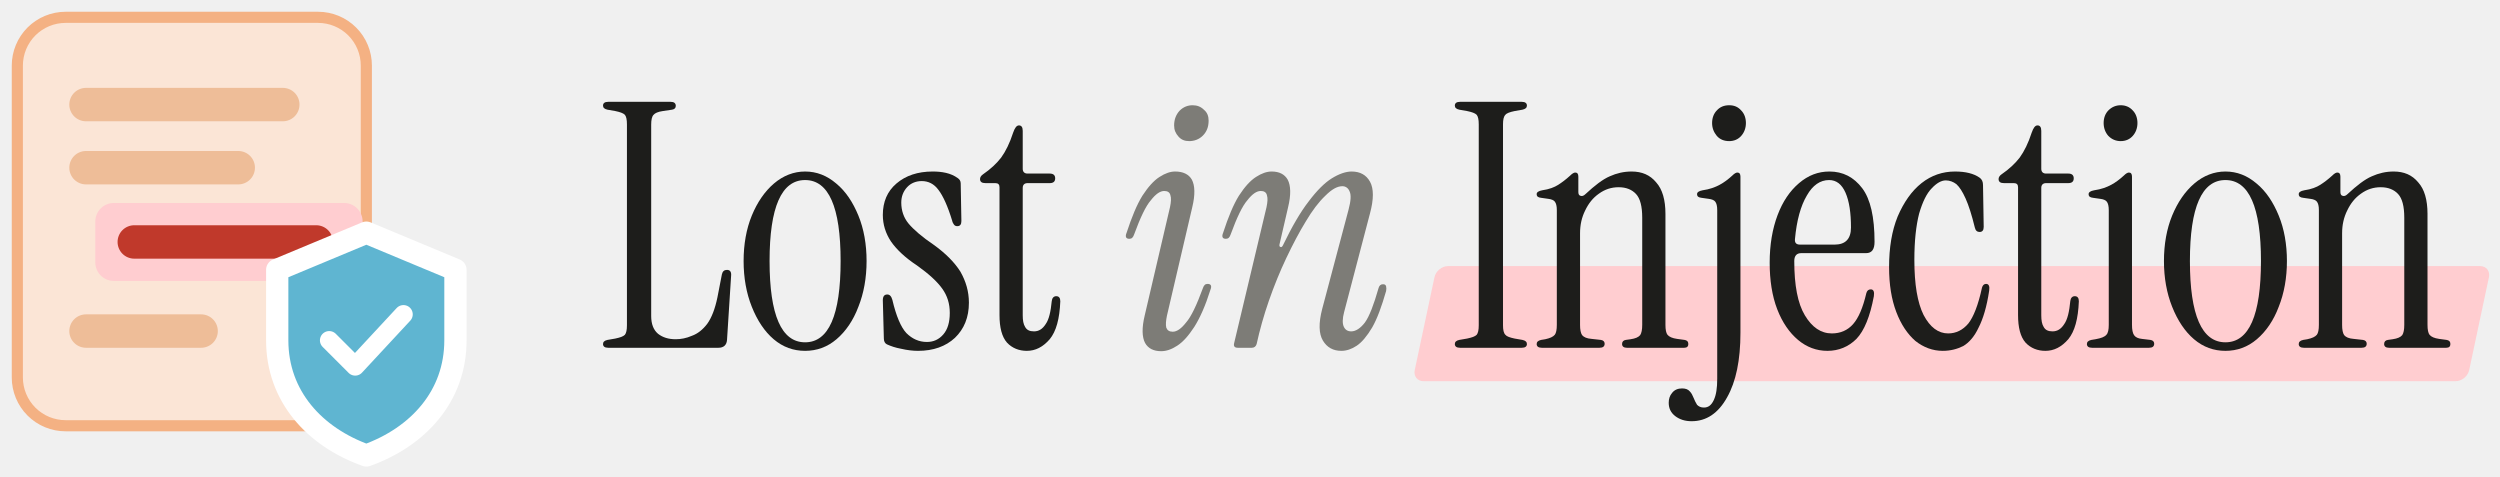
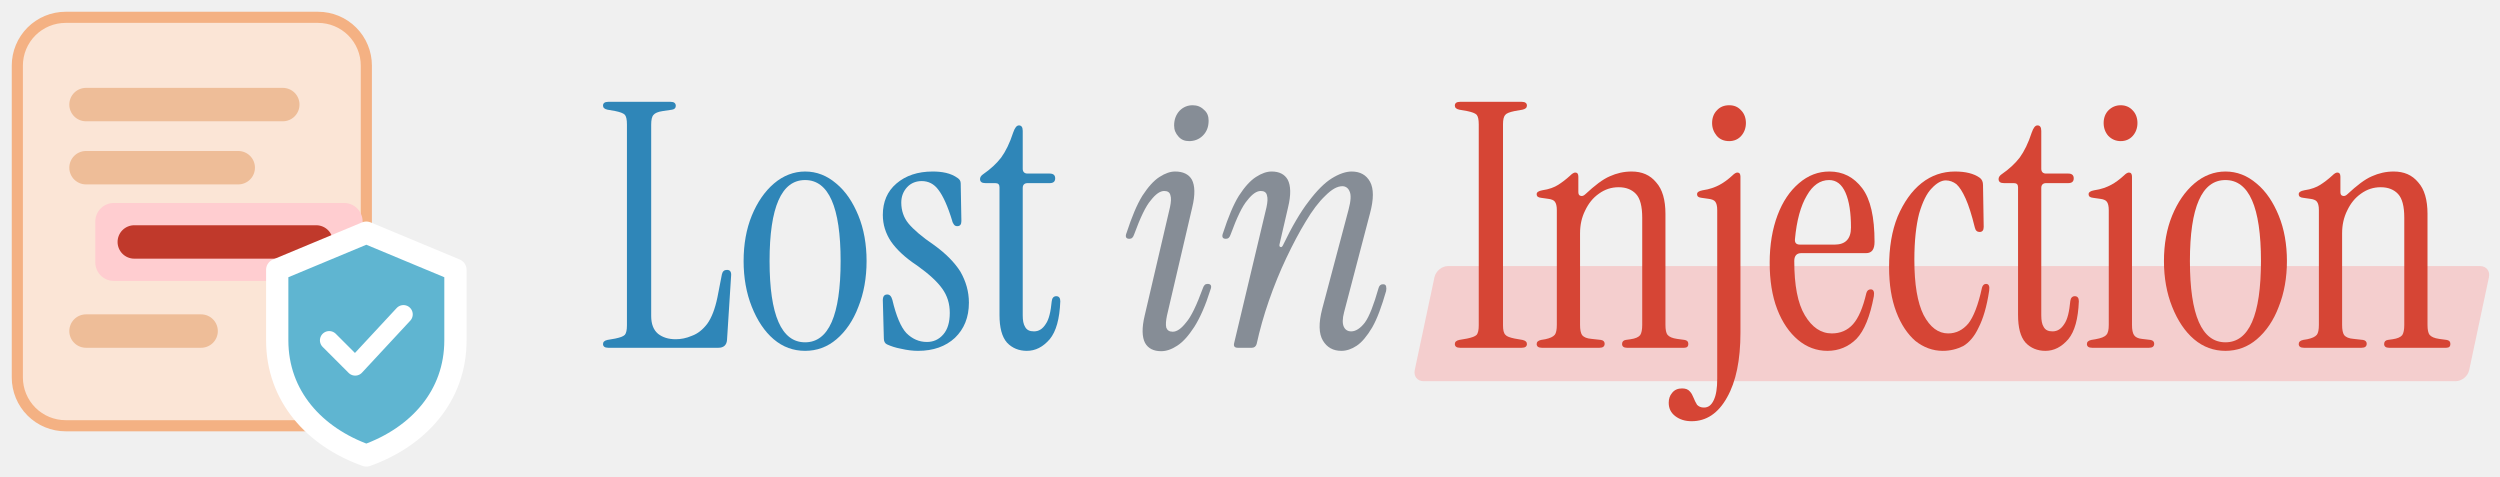
<svg xmlns="http://www.w3.org/2000/svg" xmlns:xlink="http://www.w3.org/1999/xlink" version="1.1" width="505" height="96.25" viewBox="0 0 505 96.25">
  <defs>
    <clipPath id="clip_1">
      <path transform="matrix(1,0,0,-1,-31,267.5)" d="M31 171.25H536V267.5H31Z" clip-rule="evenodd" />
    </clipPath>
    <clipPath id="clip_2">
      <path transform="matrix(.24,0,0,.24,-31,-32.5)" d="M0 0H3750V1250H0Z" clip-rule="evenodd" />
    </clipPath>
    <clipPath id="clip_3">
      <path transform="matrix(.24,0,0,.24,-31,-32.5)" d="M125 125H537.5V537.5H125Z" clip-rule="evenodd" />
    </clipPath>
    <clipPath id="clip_4">
      <path transform="matrix(.24,0,0,.24,-31,-32.5)" d="M0 0H3750V1250H0Z" clip-rule="evenodd" />
    </clipPath>
    <path id="font_5_30" d="M.034 0C.024 0 .019 .004 .019 .011 .019 .017 .023 .021 .032 .023L.055 .027C.069 .03 .078 .033 .083 .038 .087 .043 .089 .052 .089 .066V.654C.089 .668 .087 .677 .083 .682 .078 .687 .069 .69 .055 .693L.032 .697C.023 .699 .019 .703 .019 .709 .019 .716 .024 .72 .034 .72H.217C.227 .72 .232 .716 .232 .708 .232 .702 .228 .698 .221 .697L.194 .693C.18 .691 .171 .687 .167 .682 .162 .677 .16 .667 .16 .653V.093C.16 .069 .167 .052 .18 .041 .194 .03 .211 .025 .232 .025 .247 .025 .263 .028 .279 .035 .296 .041 .311 .053 .324 .07 .337 .088 .347 .114 .354 .148L.367 .215C.369 .224 .374 .228 .382 .228 .391 .228 .395 .222 .394 .211L.382 .023C.381 .008 .372 0 .357 0H.034Z" />
    <path id="font_5_94" d="M.203-.009C.169-.009 .138 .002 .111 .025 .084 .048 .063 .08 .047 .12 .031 .16 .023 .205 .023 .254 .023 .303 .031 .348 .047 .387 .063 .426 .085 .458 .112 .481 .139 .504 .17 .516 .203 .516 .237 .516 .267 .504 .294 .481 .322 .458 .343 .426 .359 .387 .375 .348 .383 .303 .383 .254 .383 .205 .375 .16 .359 .12 .344 .08 .322 .048 .295 .025 .268 .002 .237-.009 .203-.009M.203 .016C.272 .016 .307 .095 .307 .254 .307 .412 .272 .491 .203 .491 .134 .491 .099 .412 .099 .254 .099 .095 .134 .016 .203 .016Z" />
    <path id="font_5_106" d="M.131-.009C.116-.009 .099-.007 .082-.003 .065 0 .051 .005 .04 .01 .034 .013 .031 .019 .031 .027L.028 .139C.028 .15 .032 .156 .041 .156 .048 .156 .053 .151 .056 .14 .067 .093 .081 .06 .097 .043 .114 .026 .134 .017 .157 .017 .176 .017 .192 .024 .205 .039 .218 .054 .224 .075 .224 .102 .224 .129 .217 .152 .202 .173 .187 .194 .163 .216 .128 .241 .093 .264 .068 .288 .052 .311 .036 .335 .028 .361 .028 .389 .028 .427 .041 .458 .068 .481 .095 .504 .13 .516 .174 .516 .187 .516 .2 .515 .213 .512 .226 .509 .237 .504 .247 .497 .253 .493 .256 .488 .256 .481L.258 .371C.258 .361 .254 .356 .246 .356 .241 .356 .238 .358 .236 .361 .234 .364 .232 .367 .231 .372 .218 .415 .204 .445 .191 .462 .178 .48 .161 .488 .142 .488 .125 .488 .11 .482 .099 .47 .088 .458 .082 .443 .082 .425 .082 .402 .089 .381 .103 .364 .117 .347 .142 .325 .179 .3 .212 .276 .238 .25 .255 .223 .271 .195 .28 .165 .28 .132 .28 .089 .266 .055 .239 .029 .212 .004 .176-.009 .131-.009Z" />
    <path id="font_5_108" d="M.147-.009C.124-.009 .104-.001 .089 .015 .074 .032 .067 .059 .067 .096V.47C.067 .478 .063 .482 .055 .482H.026C.015 .482 .01 .486 .01 .494 .01 .499 .013 .504 .019 .508 .041 .523 .059 .54 .072 .557 .085 .575 .097 .599 .107 .63 .112 .644 .117 .651 .124 .651 .131 .651 .135 .646 .135 .635V.524C.135 .515 .14 .51 .149 .51H.214C.225 .51 .23 .505 .23 .496 .23 .487 .225 .482 .214 .482H.149C.14 .482 .135 .477 .135 .468V.095C.135 .08 .137 .069 .142 .061 .147 .052 .155 .048 .168 .048 .182 .048 .193 .055 .202 .069 .212 .083 .217 .106 .22 .137 .221 .146 .226 .151 .233 .151 .241 .151 .245 .146 .245 .136 .243 .085 .233 .048 .214 .025 .194 .002 .172-.009 .147-.009Z" />
    <path id="font_5_137" d="" />
    <path id="font_6_80" d="M.204 .605C.191 .605 .181 .609 .173 .618 .164 .628 .16 .638 .16 .651 .16 .669 .166 .683 .176 .694 .187 .705 .2 .71 .214 .71 .227 .71 .238 .706 .247 .697 .257 .689 .261 .678 .261 .665 .261 .646 .255 .632 .244 .621 .233 .61 .219 .605 .204 .605M.122-.01C.1-.01 .084-.002 .075 .014 .066 .031 .065 .058 .074 .095L.148 .412C.151 .427 .152 .438 .149 .447 .147 .455 .141 .459 .131 .459 .119 .459 .106 .45 .092 .432 .077 .415 .061 .381 .043 .332 .04 .323 .036 .319 .029 .319 .019 .319 .016 .325 .021 .337 .036 .383 .051 .419 .067 .445 .084 .471 .1 .489 .117 .5 .134 .511 .149 .516 .163 .516 .186 .516 .203 .508 .212 .492 .221 .475 .222 .448 .213 .411L.139 .094C.136 .079 .135 .068 .137 .059 .14 .051 .146 .047 .156 .047 .168 .047 .181 .056 .195 .074 .21 .091 .226 .125 .244 .174 .247 .183 .251 .187 .258 .187 .268 .187 .271 .181 .266 .169 .252 .124 .236 .088 .219 .061 .202 .035 .186 .017 .169 .006 .152-.005 .137-.01 .122-.01Z" />
    <path id="font_6_92" d="M.053 .013 .148 .412C.151 .427 .152 .438 .149 .447 .147 .455 .141 .459 .131 .459 .119 .459 .106 .45 .092 .432 .077 .415 .061 .381 .043 .332 .04 .323 .036 .319 .029 .319 .019 .319 .016 .325 .021 .337 .036 .383 .051 .419 .067 .445 .084 .471 .1 .489 .117 .5 .134 .511 .149 .516 .163 .516 .185 .516 .201 .508 .21 .492 .219 .475 .22 .448 .211 .411L.186 .303C.185 .298 .186 .296 .189 .295 .192 .294 .194 .296 .196 .3 .222 .354 .247 .397 .271 .428 .295 .46 .318 .483 .339 .496 .36 .509 .38 .516 .397 .516 .422 .516 .44 .506 .451 .486 .462 .466 .462 .435 .451 .394L.375 .104C.37 .085 .37 .071 .374 .062 .378 .053 .385 .048 .396 .048 .409 .048 .423 .057 .436 .074 .449 .092 .462 .126 .476 .175 .478 .182 .482 .186 .489 .186 .494 .186 .497 .184 .498 .18 .499 .176 .499 .171 .498 .166 .485 .121 .472 .085 .457 .059 .442 .034 .427 .016 .412 .006 .397-.004 .382-.009 .367-.009 .343-.009 .325 .001 .313 .021 .301 .041 .3 .072 .311 .114L.388 .404C.395 .43 .396 .448 .391 .458 .387 .468 .379 .473 .37 .473 .355 .473 .339 .464 .32 .445 .301 .427 .282 .402 .263 .37 .244 .339 .225 .303 .206 .263 .187 .223 .17 .181 .155 .138 .14 .095 .128 .052 .119 .011 .117 .004 .112 0 .105 0H.064C.055 0 .051 .004 .053 .013Z" />
-     <path id="font_5_23" d="M.034 0C.024 0 .019 .004 .019 .011 .019 .017 .023 .021 .032 .023L.055 .027C.069 .03 .078 .033 .083 .038 .087 .043 .089 .052 .089 .066V.654C.089 .668 .087 .677 .083 .682 .078 .687 .069 .69 .055 .693L.032 .697C.023 .699 .019 .703 .019 .709 .019 .716 .024 .72 .034 .72H.215C.225 .72 .23 .716 .23 .709 .23 .703 .226 .699 .217 .697L.194 .693C.18 .69 .171 .687 .167 .682 .162 .677 .16 .668 .16 .654V.066C.16 .052 .162 .043 .167 .038 .171 .033 .18 .03 .194 .027L.217 .023C.226 .021 .23 .017 .23 .011 .23 .004 .225 0 .215 0H.034Z" />
-     <path id="font_5_92" d="M.03 0C.02 0 .015 .004 .015 .011 .015 .017 .019 .021 .028 .023L.04 .025C.054 .028 .063 .032 .068 .038 .072 .043 .074 .053 .074 .067V.403C.074 .415 .072 .423 .068 .428 .065 .432 .058 .435 .049 .436L.028 .439C.019 .44 .015 .443 .015 .45 .015 .455 .02 .459 .031 .461 .052 .464 .067 .47 .078 .477 .089 .484 .101 .493 .113 .504 .119 .51 .124 .513 .128 .513 .134 .513 .137 .509 .137 .501V.456C.137 .45 .139 .446 .143 .445 .148 .443 .153 .445 .158 .45 .185 .475 .208 .493 .229 .502 .249 .511 .27 .516 .293 .516 .323 .516 .347 .506 .365 .484 .383 .464 .392 .433 .392 .392V.067C.392 .053 .394 .043 .398 .038 .403 .032 .412 .028 .426 .026L.448 .023C.455 .022 .459 .018 .459 .011 .459 .004 .455 0 .447 0H.279C.27 0 .265 .004 .265 .011 .265 .018 .269 .022 .276 .023L.29 .025C.304 .027 .313 .031 .318 .037 .322 .043 .324 .053 .324 .067V.381C.324 .414 .318 .437 .306 .45 .294 .463 .277 .47 .255 .47 .234 .47 .215 .464 .197 .451 .18 .439 .167 .423 .157 .402 .147 .382 .142 .36 .142 .335V.067C.142 .053 .144 .043 .148 .037 .153 .031 .162 .027 .176 .026L.203 .023C.21 .022 .214 .018 .214 .012 .214 .004 .209 0 .199 0H.03Z" />
-     <path id="font_5_87" d="M.114 .605C.099 .605 .087 .61 .078 .62 .069 .631 .064 .643 .064 .658 .064 .673 .069 .686 .078 .695 .087 .705 .099 .71 .114 .71 .129 .71 .14 .705 .149 .695 .158 .686 .163 .673 .163 .658 .163 .643 .158 .63 .149 .62 .14 .61 .128 .605 .114 .605M.004-.215C-.015-.215-.031-.21-.044-.2-.057-.19-.063-.177-.063-.161-.063-.15-.06-.14-.053-.132-.046-.123-.036-.119-.024-.119-.013-.119-.006-.122-.001-.128 .004-.133 .007-.14 .01-.147 .013-.154 .016-.161 .02-.167 .025-.172 .031-.175 .04-.175 .053-.175 .062-.168 .069-.153 .076-.138 .079-.118 .079-.091V.403C.079 .415 .077 .423 .073 .428 .07 .432 .063 .435 .054 .436L.033 .439C.024 .44 .02 .443 .02 .45 .02 .455 .025 .459 .036 .461 .057 .464 .073 .47 .086 .477 .099 .484 .111 .493 .123 .504 .129 .51 .134 .513 .138 .513 .144 .513 .147 .509 .147 .501V.044C.147-.036 .134-.099 .108-.145 .082-.192 .047-.215 .004-.215Z" />
-     <path id="font_5_72" d="M.192-.009C.16-.009 .131 .002 .106 .023 .081 .044 .06 .074 .045 .113 .03 .152 .023 .198 .023 .249 .023 .302 .031 .348 .046 .388 .061 .428 .082 .459 .109 .482 .136 .505 .165 .516 .198 .516 .237 .516 .269 .5 .294 .467 .318 .435 .33 .383 .33 .31 .33 .288 .322 .277 .305 .277H.115C.102 .277 .095 .269 .095 .254 .095 .183 .105 .13 .126 .095 .147 .06 .173 .042 .205 .042 .23 .042 .251 .051 .267 .069 .283 .087 .296 .117 .306 .16 .308 .167 .312 .171 .319 .171 .327 .171 .33 .164 .328 .151 .317 .092 .3 .05 .277 .026 .254 .003 .225-.009 .192-.009M.112 .302H.213C.245 .302 .261 .319 .261 .352 .261 .395 .256 .429 .245 .454 .234 .479 .218 .491 .197 .491 .171 .491 .149 .476 .132 .446 .114 .416 .102 .373 .097 .318 .096 .307 .101 .302 .112 .302Z" />
-     <path id="font_5_68" d="M.18-.009C.151-.009 .124 .001 .1 .02 .077 .04 .058 .068 .044 .105 .03 .142 .023 .185 .023 .236 .023 .293 .031 .342 .048 .384 .066 .426 .089 .459 .118 .482 .147 .505 .18 .516 .216 .516 .247 .516 .271 .51 .288 .498 .295 .493 .298 .486 .298 .476L.3 .354C.3 .344 .296 .339 .288 .339 .281 .339 .276 .343 .274 .352 .265 .389 .256 .417 .247 .437 .238 .457 .229 .471 .22 .479 .211 .486 .2 .49 .189 .49 .176 .49 .162 .482 .148 .467 .133 .452 .121 .427 .111 .393 .102 .358 .097 .313 .097 .257 .097 .186 .106 .132 .124 .096 .143 .06 .167 .042 .196 .042 .219 .042 .239 .052 .255 .071 .27 .09 .284 .125 .295 .176 .297 .183 .301 .187 .307 .187 .315 .187 .318 .18 .316 .167 .309 .12 .298 .084 .285 .059 .273 .033 .257 .015 .24 .005 .222-.004 .202-.009 .18-.009Z" />
-     <path id="font_5_80" d="M.114 .605C.1 .605 .088 .61 .078 .62 .069 .63 .064 .643 .064 .658 .064 .673 .069 .686 .078 .695 .088 .705 .1 .71 .114 .71 .128 .71 .14 .705 .149 .695 .158 .686 .163 .673 .163 .658 .163 .643 .158 .63 .149 .62 .14 .61 .128 .605 .114 .605M.03 0C.02 0 .015 .004 .015 .011 .015 .017 .019 .021 .028 .023L.04 .025C.057 .028 .067 .032 .072 .038 .077 .043 .079 .053 .079 .067V.403C.079 .415 .077 .423 .073 .428 .07 .432 .063 .435 .054 .436L.033 .439C.024 .44 .02 .443 .02 .45 .02 .455 .025 .459 .036 .461 .057 .464 .073 .47 .086 .477 .099 .484 .111 .493 .123 .504 .129 .51 .134 .513 .138 .513 .144 .513 .147 .509 .147 .501V.067C.147 .053 .149 .043 .153 .037 .157 .031 .165 .027 .176 .026L.201 .023C.208 .022 .212 .018 .212 .012 .212 .004 .207 0 .197 0H.03Z" />
+     <path id="font_7_23" d="M.034 0C.024 0 .019 .004 .019 .011 .019 .017 .023 .021 .032 .023L.055 .027C.069 .03 .078 .033 .083 .038 .087 .043 .089 .052 .089 .066V.654C.089 .668 .087 .677 .083 .682 .078 .687 .069 .69 .055 .693L.032 .697C.023 .699 .019 .703 .019 .709 .019 .716 .024 .72 .034 .72H.215C.225 .72 .23 .716 .23 .709 .23 .703 .226 .699 .217 .697L.194 .693C.18 .69 .171 .687 .167 .682 .162 .677 .16 .668 .16 .654V.066C.16 .052 .162 .043 .167 .038 .171 .033 .18 .03 .194 .027L.217 .023C.226 .021 .23 .017 .23 .011 .23 .004 .225 0 .215 0H.034Z" />
+     <path id="font_7_92" d="M.03 0C.02 0 .015 .004 .015 .011 .015 .017 .019 .021 .028 .023L.04 .025C.054 .028 .063 .032 .068 .038 .072 .043 .074 .053 .074 .067V.403C.074 .415 .072 .423 .068 .428 .065 .432 .058 .435 .049 .436L.028 .439C.019 .44 .015 .443 .015 .45 .015 .455 .02 .459 .031 .461 .052 .464 .067 .47 .078 .477 .089 .484 .101 .493 .113 .504 .119 .51 .124 .513 .128 .513 .134 .513 .137 .509 .137 .501V.456C.137 .45 .139 .446 .143 .445 .148 .443 .153 .445 .158 .45 .185 .475 .208 .493 .229 .502 .249 .511 .27 .516 .293 .516 .323 .516 .347 .506 .365 .484 .383 .464 .392 .433 .392 .392V.067C.392 .053 .394 .043 .398 .038 .403 .032 .412 .028 .426 .026L.448 .023C.455 .022 .459 .018 .459 .011 .459 .004 .455 0 .447 0H.279C.27 0 .265 .004 .265 .011 .265 .018 .269 .022 .276 .023L.29 .025C.304 .027 .313 .031 .318 .037 .322 .043 .324 .053 .324 .067V.381C.324 .414 .318 .437 .306 .45 .294 .463 .277 .47 .255 .47 .234 .47 .215 .464 .197 .451 .18 .439 .167 .423 .157 .402 .147 .382 .142 .36 .142 .335V.067C.142 .053 .144 .043 .148 .037 .153 .031 .162 .027 .176 .026L.203 .023C.21 .022 .214 .018 .214 .012 .214 .004 .209 0 .199 0H.03Z" />
+     <path id="font_7_87" d="M.114 .605C.099 .605 .087 .61 .078 .62 .069 .631 .064 .643 .064 .658 .064 .673 .069 .686 .078 .695 .087 .705 .099 .71 .114 .71 .129 .71 .14 .705 .149 .695 .158 .686 .163 .673 .163 .658 .163 .643 .158 .63 .149 .62 .14 .61 .128 .605 .114 .605M.004-.215C-.015-.215-.031-.21-.044-.2-.057-.19-.063-.177-.063-.161-.063-.15-.06-.14-.053-.132-.046-.123-.036-.119-.024-.119-.013-.119-.006-.122-.001-.128 .004-.133 .007-.14 .01-.147 .013-.154 .016-.161 .02-.167 .025-.172 .031-.175 .04-.175 .053-.175 .062-.168 .069-.153 .076-.138 .079-.118 .079-.091V.403C.079 .415 .077 .423 .073 .428 .07 .432 .063 .435 .054 .436L.033 .439C.024 .44 .02 .443 .02 .45 .02 .455 .025 .459 .036 .461 .057 .464 .073 .47 .086 .477 .099 .484 .111 .493 .123 .504 .129 .51 .134 .513 .138 .513 .144 .513 .147 .509 .147 .501V.044C.147-.036 .134-.099 .108-.145 .082-.192 .047-.215 .004-.215Z" />
+     <path id="font_7_72" d="M.192-.009C.16-.009 .131 .002 .106 .023 .081 .044 .06 .074 .045 .113 .03 .152 .023 .198 .023 .249 .023 .302 .031 .348 .046 .388 .061 .428 .082 .459 .109 .482 .136 .505 .165 .516 .198 .516 .237 .516 .269 .5 .294 .467 .318 .435 .33 .383 .33 .31 .33 .288 .322 .277 .305 .277H.115C.102 .277 .095 .269 .095 .254 .095 .183 .105 .13 .126 .095 .147 .06 .173 .042 .205 .042 .23 .042 .251 .051 .267 .069 .283 .087 .296 .117 .306 .16 .308 .167 .312 .171 .319 .171 .327 .171 .33 .164 .328 .151 .317 .092 .3 .05 .277 .026 .254 .003 .225-.009 .192-.009M.112 .302H.213C.245 .302 .261 .319 .261 .352 .261 .395 .256 .429 .245 .454 .234 .479 .218 .491 .197 .491 .171 .491 .149 .476 .132 .446 .114 .416 .102 .373 .097 .318 .096 .307 .101 .302 .112 .302Z" />
+     <path id="font_7_68" d="M.18-.009C.151-.009 .124 .001 .1 .02 .077 .04 .058 .068 .044 .105 .03 .142 .023 .185 .023 .236 .023 .293 .031 .342 .048 .384 .066 .426 .089 .459 .118 .482 .147 .505 .18 .516 .216 .516 .247 .516 .271 .51 .288 .498 .295 .493 .298 .486 .298 .476L.3 .354C.3 .344 .296 .339 .288 .339 .281 .339 .276 .343 .274 .352 .265 .389 .256 .417 .247 .437 .238 .457 .229 .471 .22 .479 .211 .486 .2 .49 .189 .49 .176 .49 .162 .482 .148 .467 .133 .452 .121 .427 .111 .393 .102 .358 .097 .313 .097 .257 .097 .186 .106 .132 .124 .096 .143 .06 .167 .042 .196 .042 .219 .042 .239 .052 .255 .071 .27 .09 .284 .125 .295 .176 .297 .183 .301 .187 .307 .187 .315 .187 .318 .18 .316 .167 .309 .12 .298 .084 .285 .059 .273 .033 .257 .015 .24 .005 .222-.004 .202-.009 .18-.009Z" />
+     <path id="font_7_108" d="M.147-.009C.124-.009 .104-.001 .089 .015 .074 .032 .067 .059 .067 .096V.47C.067 .478 .063 .482 .055 .482H.026C.015 .482 .01 .486 .01 .494 .01 .499 .013 .504 .019 .508 .041 .523 .059 .54 .072 .557 .085 .575 .097 .599 .107 .63 .112 .644 .117 .651 .124 .651 .131 .651 .135 .646 .135 .635V.524C.135 .515 .14 .51 .149 .51H.214C.225 .51 .23 .505 .23 .496 .23 .487 .225 .482 .214 .482H.149C.14 .482 .135 .477 .135 .468V.095C.135 .08 .137 .069 .142 .061 .147 .052 .155 .048 .168 .048 .182 .048 .193 .055 .202 .069 .212 .083 .217 .106 .22 .137 .221 .146 .226 .151 .233 .151 .241 .151 .245 .146 .245 .136 .243 .085 .233 .048 .214 .025 .194 .002 .172-.009 .147-.009Z" />
+     <path id="font_7_80" d="M.114 .605C.1 .605 .088 .61 .078 .62 .069 .63 .064 .643 .064 .658 .064 .673 .069 .686 .078 .695 .088 .705 .1 .71 .114 .71 .128 .71 .14 .705 .149 .695 .158 .686 .163 .673 .163 .658 .163 .643 .158 .63 .149 .62 .14 .61 .128 .605 .114 .605M.03 0C.02 0 .015 .004 .015 .011 .015 .017 .019 .021 .028 .023L.04 .025C.057 .028 .067 .032 .072 .038 .077 .043 .079 .053 .079 .067V.403C.079 .415 .077 .423 .073 .428 .07 .432 .063 .435 .054 .436L.033 .439C.024 .44 .02 .443 .02 .45 .02 .455 .025 .459 .036 .461 .057 .464 .073 .47 .086 .477 .099 .484 .111 .493 .123 .504 .129 .51 .134 .513 .138 .513 .144 .513 .147 .509 .147 .501V.067C.147 .053 .149 .043 .153 .037 .157 .031 .165 .027 .176 .026L.201 .023C.208 .022 .212 .018 .212 .012 .212 .004 .207 0 .197 0H.03Z" />
+     <path id="font_7_94" d="M.203-.009C.169-.009 .138 .002 .111 .025 .084 .048 .063 .08 .047 .12 .031 .16 .023 .205 .023 .254 .023 .303 .031 .348 .047 .387 .063 .426 .085 .458 .112 .481 .139 .504 .17 .516 .203 .516 .237 .516 .267 .504 .294 .481 .322 .458 .343 .426 .359 .387 .375 .348 .383 .303 .383 .254 .383 .205 .375 .16 .359 .12 .344 .08 .322 .048 .295 .025 .268 .002 .237-.009 .203-.009M.203 .016C.272 .016 .307 .095 .307 .254 .307 .412 .272 .491 .203 .491 .134 .491 .099 .412 .099 .254 .099 .095 .134 .016 .203 .016Z" />
  </defs>
  <g clip-path="url(#clip_1)">
    <g clip-path="url(#clip_2)">
-       <path transform="matrix(.75,0,-.1594174,.75,290.2421,53.75)" d="M0 28V3C0 2.602 .076 2.219 .228 1.852 .381 1.484 .597 1.16 .879 .879 1.16 .597 1.484 .381 1.852 .228 2.219 .076 2.602 0 3 0H281C281.398 0 281.781 .076 282.148 .228 282.516 .381 282.84 .597 283.121 .879 283.403 1.16 283.619 1.484 283.772 1.852 283.924 2.219 284 2.602 284 3V28C284 28.398 283.924 28.781 283.772 29.148 283.619 29.516 283.403 29.84 283.121 30.121 282.84 30.403 282.516 30.619 282.148 30.772 281.781 30.924 281.398 31 281 31H3C2.602 31 2.219 30.924 1.852 30.772 1.484 30.619 1.16 30.403 .879 30.121 .597 29.84 .381 29.516 .228 29.148 .076 28.781 0 28.398 0 28Z" fill="#ffcdd0" />
+       <path transform="matrix(.75,0,-.1594174,.75,290.2421,53.75)" d="M0 28V3C0 2.602 .076 2.219 .228 1.852 .381 1.484 .597 1.16 .879 .879 1.16 .597 1.484 .381 1.852 .228 2.219 .076 2.602 0 3 0H281C281.398 0 281.781 .076 282.148 .228 282.516 .381 282.84 .597 283.121 .879 283.403 1.16 283.619 1.484 283.772 1.852 283.924 2.219 284 2.602 284 3V28C284 28.398 283.924 28.781 283.772 29.148 283.619 29.516 283.403 29.84 283.121 30.121 282.84 30.403 282.516 30.619 282.148 30.772 281.781 30.924 281.398 31 281 31H3C2.602 31 2.219 30.924 1.852 30.772 1.484 30.619 1.16 30.403 .879 30.121 .597 29.84 .381 29.516 .228 29.148 .076 28.781 0 28.398 0 28Z" fill="#ff6e6e" fill-opacity=".259" />
    </g>
    <g clip-path="url(#clip_3)">
      <path transform="matrix(.75,0,0,.75,-1,-2.5)" d="M19 8H87C87.854 8 88.699 8.083 89.536 8.25 90.373 8.416 91.186 8.663 91.975 8.99 92.763 9.316 93.513 9.717 94.222 10.191 94.932 10.665 95.589 11.204 96.192 11.808 96.796 12.411 97.335 13.068 97.809 13.778 98.283 14.487 98.684 15.236 99.01 16.025 99.337 16.814 99.584 17.627 99.75 18.464 99.917 19.301 100 20.146 100 21V105C100 105.854 99.917 106.699 99.75 107.536 99.584 108.373 99.337 109.186 99.01 109.975 98.684 110.763 98.283 111.513 97.809 112.222 97.335 112.932 96.796 113.589 96.192 114.192 95.589 114.796 94.932 115.335 94.222 115.809 93.513 116.283 92.763 116.684 91.975 117.01 91.186 117.337 90.373 117.584 89.536 117.75 88.699 117.917 87.854 118 87 118H19C18.146 118 17.301 117.917 16.464 117.75 15.627 117.584 14.814 117.337 14.025 117.01 13.236 116.684 12.487 116.283 11.778 115.809 11.068 115.335 10.411 114.796 9.808 114.192 9.204 113.589 8.665 112.932 8.191 112.222 7.717 111.513 7.316 110.763 6.99 109.975 6.663 109.186 6.416 108.373 6.25 107.536 6.083 106.699 6 105.854 6 105V21C6 20.146 6.083 19.301 6.25 18.464 6.416 17.627 6.663 16.814 6.99 16.025 7.316 15.236 7.717 14.487 8.191 13.778 8.665 13.068 9.204 12.411 9.808 11.808 10.411 11.204 11.068 10.665 11.778 10.191 12.487 9.717 13.236 9.316 14.025 8.99 14.814 8.663 15.627 8.416 16.464 8.25 17.301 8.083 18.146 8 19 8Z" fill="#fbe5d6" />
      <path transform="matrix(.75,0,0,.75,-1,-2.5)" stroke-width="3" stroke-linecap="butt" stroke-miterlimit="4" stroke-linejoin="miter" fill="none" stroke="#f4b183" d="M19 8H87C87.854 8 88.699 8.083 89.536 8.25 90.373 8.416 91.186 8.663 91.975 8.99 92.763 9.316 93.513 9.717 94.222 10.191 94.932 10.665 95.589 11.204 96.192 11.808 96.796 12.411 97.335 13.068 97.809 13.778 98.283 14.487 98.684 15.236 99.01 16.025 99.337 16.814 99.584 17.627 99.75 18.464 99.917 19.301 100 20.146 100 21V105C100 105.854 99.917 106.699 99.75 107.536 99.584 108.373 99.337 109.186 99.01 109.975 98.684 110.763 98.283 111.513 97.809 112.222 97.335 112.932 96.796 113.589 96.192 114.192 95.589 114.796 94.932 115.335 94.222 115.809 93.513 116.283 92.763 116.684 91.975 117.01 91.186 117.337 90.373 117.584 89.536 117.75 88.699 117.917 87.854 118 87 118H19C18.146 118 17.301 117.917 16.464 117.75 15.627 117.584 14.814 117.337 14.025 117.01 13.236 116.684 12.487 116.283 11.778 115.809 11.068 115.335 10.411 114.796 9.808 114.192 9.204 113.589 8.665 112.932 8.191 112.222 7.717 111.513 7.316 110.763 6.99 109.975 6.663 109.186 6.416 108.373 6.25 107.536 6.083 106.699 6 105.854 6 105V21C6 20.146 6.083 19.301 6.25 18.464 6.416 17.627 6.663 16.814 6.99 16.025 7.316 15.236 7.717 14.487 8.191 13.778 8.665 13.068 9.204 12.411 9.808 11.808 10.411 11.204 11.068 10.665 11.778 10.191 12.487 9.717 13.236 9.316 14.025 8.99 14.814 8.663 15.627 8.416 16.464 8.25 17.301 8.083 18.146 8 19 8Z" />
      <path transform="matrix(.75,0,0,.75,-1,-2.5)" d="M24.5 27H77.5C78.097 27 78.671 27.114 79.222 27.343 79.773 27.571 80.26 27.896 80.682 28.318 81.104 28.74 81.429 29.227 81.657 29.778 81.886 30.329 82 30.903 82 31.5 82 32.097 81.886 32.671 81.657 33.222 81.429 33.773 81.104 34.26 80.682 34.682 80.26 35.104 79.773 35.429 79.222 35.657 78.671 35.886 78.097 36 77.5 36H24.5C23.903 36 23.329 35.886 22.778 35.657 22.227 35.429 21.74 35.104 21.318 34.682 20.896 34.26 20.571 33.773 20.343 33.222 20.114 32.671 20 32.097 20 31.5 20 30.903 20.114 30.329 20.343 29.778 20.571 29.227 20.896 28.74 21.318 28.318 21.74 27.896 22.227 27.571 22.778 27.343 23.329 27.114 23.903 27 24.5 27Z" fill="#eebd98" />
      <path transform="matrix(.75,0,0,.75,-1,-2.5)" d="M24.5 44H65.5C66.097 44 66.671 44.114 67.222 44.343 67.773 44.571 68.26 44.896 68.682 45.318 69.104 45.74 69.429 46.227 69.657 46.778 69.886 47.329 70 47.903 70 48.5 70 49.097 69.886 49.671 69.657 50.222 69.429 50.773 69.104 51.26 68.682 51.682 68.26 52.104 67.773 52.429 67.222 52.657 66.671 52.886 66.097 53 65.5 53H24.5C23.903 53 23.329 52.886 22.778 52.657 22.227 52.429 21.74 52.104 21.318 51.682 20.896 51.26 20.571 50.773 20.343 50.222 20.114 49.671 20 49.097 20 48.5 20 47.903 20.114 47.329 20.343 46.778 20.571 46.227 20.896 45.74 21.318 45.318 21.74 44.896 22.227 44.571 22.778 44.343 23.329 44.114 23.903 44 24.5 44Z" fill="#eebd98" />
      <path transform="matrix(.75,0,0,.75,-1,-2.5)" d="M32 58H94C94.663 58 95.301 58.127 95.913 58.381 96.526 58.634 97.067 58.996 97.536 59.464 98.004 59.933 98.366 60.474 98.619 61.087 98.873 61.699 99 62.337 99 63V74C99 74.663 98.873 75.301 98.619 75.913 98.366 76.526 98.004 77.067 97.536 77.536 97.067 78.004 96.526 78.366 95.913 78.619 95.301 78.873 94.663 79 94 79H32C31.337 79 30.699 78.873 30.087 78.619 29.474 78.366 28.933 78.004 28.464 77.536 27.996 77.067 27.634 76.526 27.381 75.913 27.127 75.301 27 74.663 27 74V63C27 62.337 27.127 61.699 27.381 61.087 27.634 60.474 27.996 59.933 28.464 59.464 28.933 58.996 29.474 58.634 30.087 58.381 30.699 58.127 31.337 58 32 58Z" fill="#ffcdd0" />
      <path transform="matrix(.75,0,0,.75,-1,-2.5)" d="M37.5 64H86.5C87.097 64 87.671 64.114 88.222 64.343 88.773 64.571 89.26 64.896 89.682 65.318 90.104 65.74 90.429 66.227 90.657 66.778 90.886 67.329 91 67.903 91 68.5 91 69.097 90.886 69.671 90.657 70.222 90.429 70.773 90.104 71.26 89.682 71.682 89.26 72.104 88.773 72.429 88.222 72.657 87.671 72.886 87.097 73 86.5 73H37.5C36.903 73 36.329 72.886 35.778 72.657 35.227 72.429 34.74 72.104 34.318 71.682 33.896 71.26 33.571 70.773 33.343 70.222 33.114 69.671 33 69.097 33 68.5 33 67.903 33.114 67.329 33.343 66.778 33.571 66.227 33.896 65.74 34.318 65.318 34.74 64.896 35.227 64.571 35.778 64.343 36.329 64.114 36.903 64 37.5 64Z" fill="#c0392b" />
      <path transform="matrix(.75,0,0,.75,-1,-2.5)" d="M24.5 88H55.5C56.097 88 56.671 88.114 57.222 88.343 57.773 88.571 58.26 88.896 58.682 89.318 59.104 89.74 59.429 90.227 59.657 90.778 59.886 91.329 60 91.903 60 92.5 60 93.097 59.886 93.671 59.657 94.222 59.429 94.773 59.104 95.26 58.682 95.682 58.26 96.104 57.773 96.429 57.222 96.657 56.671 96.886 56.097 97 55.5 97H24.5C23.903 97 23.329 96.886 22.778 96.657 22.227 96.429 21.74 96.104 21.318 95.682 20.896 95.26 20.571 94.773 20.343 94.222 20.114 93.671 20 93.097 20 92.5 20 91.903 20.114 91.329 20.343 90.778 20.571 90.227 20.896 89.74 21.318 89.318 21.74 88.896 22.227 88.571 22.778 88.343 23.329 88.114 23.903 88 24.5 88Z" fill="#eebd98" />
      <path transform="matrix(.75,0,0,.75,-1,-2.5)" d="M100 66 124 76V95C124 110 114 121 100 126 86 121 76 110 76 95V76L100 66Z" fill="#5fb5d1" />
      <path transform="matrix(.75,0,0,.75,-1,-2.5)" stroke-width="6" stroke-linecap="butt" stroke-linejoin="round" fill="none" stroke="#ffffff" d="M100 66 124 76V95C124 110 114 121 100 126 86 121 76 110 76 95V76L100 66Z" />
      <path transform="matrix(.75,0,0,.75,-1,-2.5)" stroke-width="5" stroke-linecap="round" stroke-linejoin="round" fill="none" stroke="#ffffff" d="M90 95 97 102 110 88" />
    </g>
    <g clip-path="url(#clip_4)">
-       <use data-text="L" xlink:href="#font_5_30" transform="matrix(69,0,0,-69,120.5,70.25)" fill="#1d1d1b" />
-       <use data-text="o" xlink:href="#font_5_94" transform="matrix(69,0,0,-69,148.622,70.25)" fill="#1d1d1b" />
-       <use data-text="s" xlink:href="#font_5_106" transform="matrix(69,0,0,-69,176.399,70.25)" fill="#1d1d1b" />
-       <use data-text="t" xlink:href="#font_5_108" transform="matrix(69,0,0,-69,197.276,70.25)" fill="#1d1d1b" />
-       <use data-text=" " xlink:href="#font_5_137" transform="matrix(69,0,0,-69,214.772,70.25)" fill="#1d1d1b" />
-       <use data-text="i" xlink:href="#font_6_80" transform="matrix(69,0,0,-69,226.1328,70.25)" fill="#7d7c77" />
-       <use data-text="n" xlink:href="#font_6_92" transform="matrix(69,0,0,-69,245.6298,70.25)" fill="#7d7c77" />
-       <use data-text=" " xlink:href="#font_5_137" transform="matrix(69,0,0,-69,281.211,70.25)" fill="#1d1d1b" />
-       <use data-text="I" xlink:href="#font_5_23" transform="matrix(69,0,0,-69,292.5664,70.25)" fill="#1d1d1b" />
-       <use data-text="n" xlink:href="#font_5_92" transform="matrix(69,0,0,-69,309.3724,70.25)" fill="#1d1d1b" />
-       <use data-text="j" xlink:href="#font_5_87" transform="matrix(69,0,0,-69,341.4274,70.25)" fill="#1d1d1b" />
-       <use data-text="e" xlink:href="#font_5_72" transform="matrix(69,0,0,-69,355.8874,70.25)" fill="#1d1d1b" />
-       <use data-text="c" xlink:href="#font_5_68" transform="matrix(69,0,0,-69,380.0074,70.25)" fill="#1d1d1b" />
-       <use data-text="t" xlink:href="#font_5_108" transform="matrix(69,0,0,-69,403.0234,70.25)" fill="#1d1d1b" />
-       <use data-text="i" xlink:href="#font_5_80" transform="matrix(69,0,0,-69,420.5194,70.25)" fill="#1d1d1b" />
-       <use data-text="o" xlink:href="#font_5_94" transform="matrix(69,0,0,-69,435.5314,70.25)" fill="#1d1d1b" />
-       <use data-text="n" xlink:href="#font_5_92" transform="matrix(69,0,0,-69,463.3084,70.25)" fill="#1d1d1b" />
+       <use data-text="L" xlink:href="#font_5_30" transform="matrix(69,0,0,-69,120.5,70.25)" fill="#2f86b8" />
+       <use data-text="o" xlink:href="#font_5_94" transform="matrix(69,0,0,-69,148.622,70.25)" fill="#2f86b8" />
+       <use data-text="s" xlink:href="#font_5_106" transform="matrix(69,0,0,-69,176.399,70.25)" fill="#2f86b8" />
+       <use data-text="t" xlink:href="#font_5_108" transform="matrix(69,0,0,-69,197.276,70.25)" fill="#2f86b8" />
+       <use data-text=" " xlink:href="#font_5_137" transform="matrix(69,0,0,-69,214.772,70.25)" fill="#2f86b8" />
+       <use data-text="i" xlink:href="#font_6_80" transform="matrix(69,0,0,-69,226.1328,70.25)" fill="#868d96" />
+       <use data-text="n" xlink:href="#font_6_92" transform="matrix(69,0,0,-69,245.6298,70.25)" fill="#868d96" />
+       <use data-text=" " xlink:href="#font_5_137" transform="matrix(69,0,0,-69,281.211,70.25)" fill="#2f86b8" />
+       <use data-text="I" xlink:href="#font_7_23" transform="matrix(69,0,0,-69,292.5664,70.25)" fill="#d64535" />
+       <use data-text="n" xlink:href="#font_7_92" transform="matrix(69,0,0,-69,309.3724,70.25)" fill="#d64535" />
+       <use data-text="j" xlink:href="#font_7_87" transform="matrix(69,0,0,-69,341.4274,70.25)" fill="#d64535" />
+       <use data-text="e" xlink:href="#font_7_72" transform="matrix(69,0,0,-69,355.8874,70.25)" fill="#d64535" />
+       <use data-text="c" xlink:href="#font_7_68" transform="matrix(69,0,0,-69,380.0074,70.25)" fill="#d64535" />
+       <use data-text="t" xlink:href="#font_7_108" transform="matrix(69,0,0,-69,403.0234,70.25)" fill="#d64535" />
+       <use data-text="i" xlink:href="#font_7_80" transform="matrix(69,0,0,-69,420.5194,70.25)" fill="#d64535" />
+       <use data-text="o" xlink:href="#font_7_94" transform="matrix(69,0,0,-69,435.5314,70.25)" fill="#d64535" />
+       <use data-text="n" xlink:href="#font_7_92" transform="matrix(69,0,0,-69,463.3084,70.25)" fill="#d64535" />
    </g>
  </g>
</svg>
